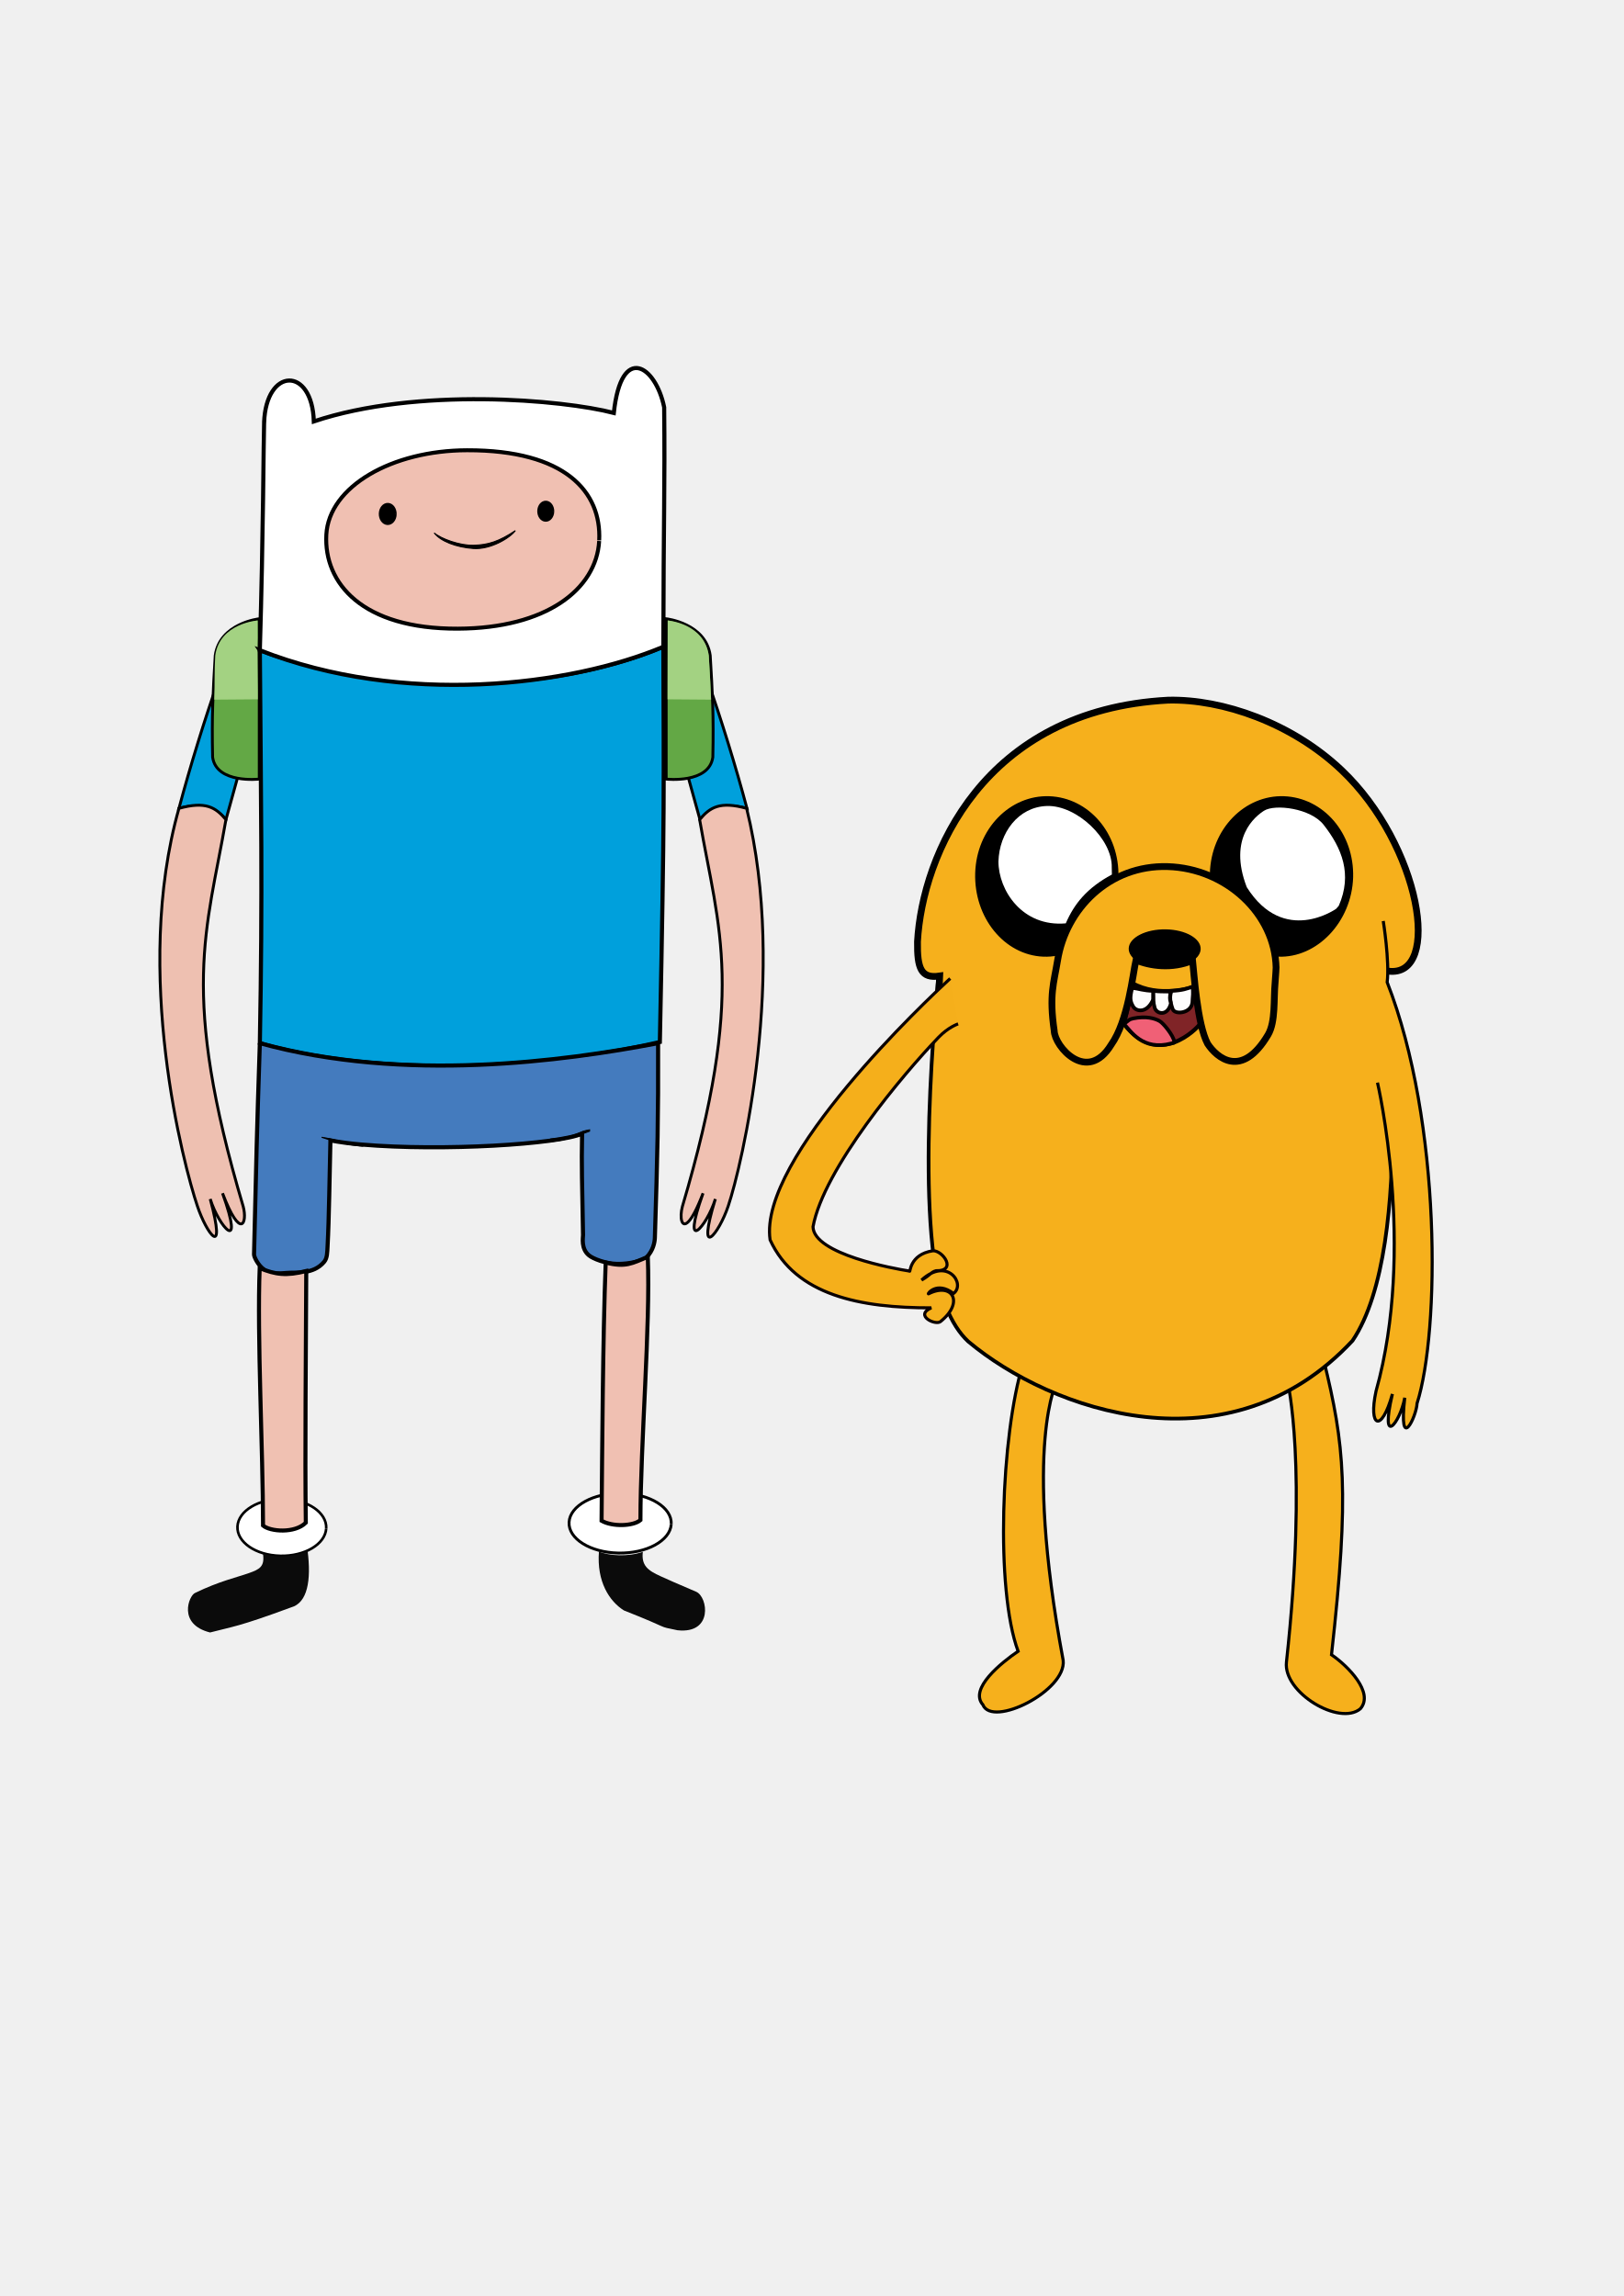
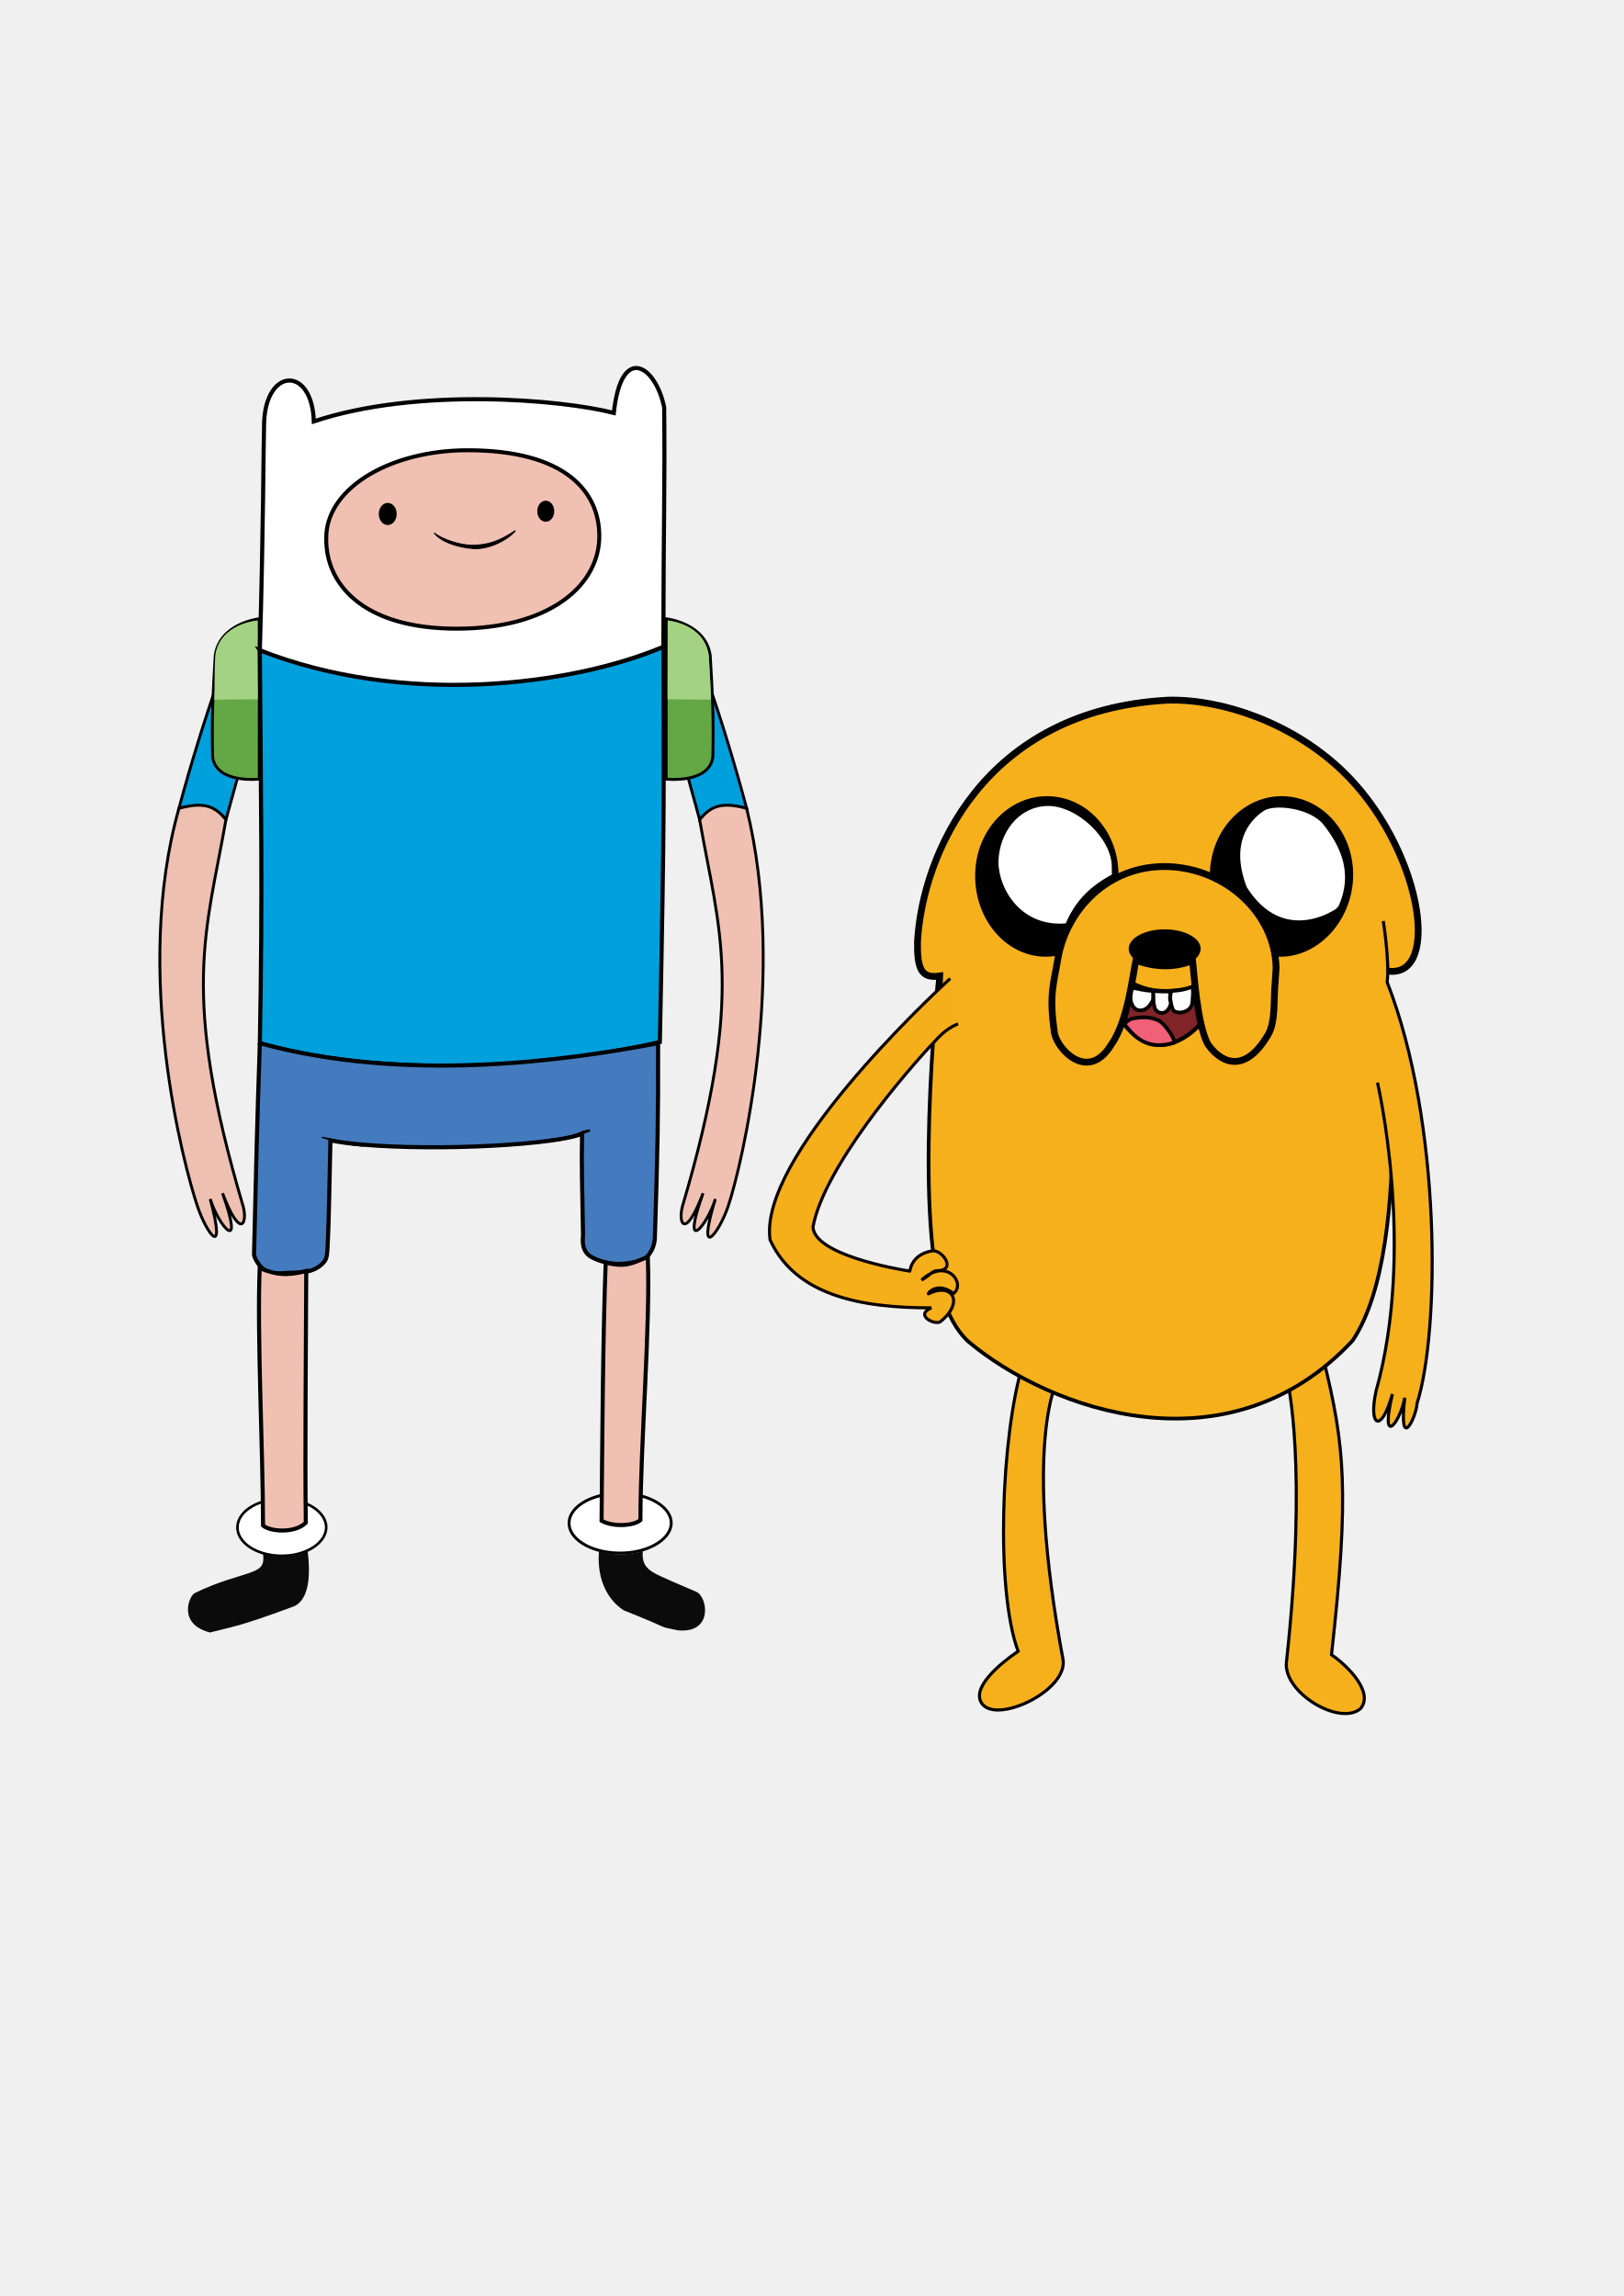
<svg xmlns="http://www.w3.org/2000/svg" width="210mm" height="297mm" viewBox="0 0 210 297" version="1.1" id="svg8">
  <defs id="defs2" />
  <g id="layer1">
    <path id="path993" d="m 171.197,175.905 c 2.69,10.992 3.369,16.995 1.012,38.147 2.128,1.447 5.544,4.911 3.732,6.987 -2.708,2.261 -9.994,-2.106 -9.56,-6.036 2.777,-25.44 0.15,-36.245 0.15,-36.245" style="opacity:1;vector-effect:none;fill:#f6b01c;fill-opacity:1;stroke:#000000;stroke-width:0.399;stroke-linecap:butt;stroke-linejoin:miter;stroke-miterlimit:4;stroke-dasharray:none;stroke-dashoffset:0;stroke-opacity:1" />
-     <path style="opacity:1;vector-effect:none;fill:#f6b01c;fill-opacity:1;stroke:#000000;stroke-width:0.399;stroke-linecap:butt;stroke-linejoin:miter;stroke-miterlimit:4;stroke-dasharray:none;stroke-dashoffset:0;stroke-opacity:1" d="m 132.312,176.358 c -2.841,9.257 -3.595,29.288 -0.635,37.242 -2.128,1.447 -6.373,4.836 -4.561,6.912 1.2,3.015 10.823,-1.804 10.389,-5.734 -5.266,-28.155 -0.753,-36.245 -0.753,-36.245" id="path995" />
+     <path style="opacity:1;vector-effect:none;fill:#f6b01c;fill-opacity:1;stroke:#000000;stroke-width:0.399;stroke-linecap:butt;stroke-linejoin:miter;stroke-miterlimit:4;stroke-dasharray:none;stroke-dashoffset:0;stroke-opacity:1" d="m 132.312,176.358 c -2.841,9.257 -3.595,29.288 -0.635,37.242 -2.128,1.447 -6.373,4.836 -4.561,6.912 2.11,2.354 10.823,-1.804 10.389,-5.734 -5.266,-28.155 -0.753,-36.245 -0.753,-36.245" id="path995" />
    <path style="opacity:1;vector-effect:none;fill:#f6b01c;fill-opacity:1;stroke:#000000;stroke-width:0.479;stroke-linecap:butt;stroke-linejoin:miter;stroke-miterlimit:4;stroke-dasharray:none;stroke-dashoffset:0;stroke-opacity:1" d="m 122.057,119.673 c 0,0 -3.153,25.554 -1.46,41.57 0.657,6.219 2.385,10.208 4.632,12.289 10.772,9.019 33.719,17.034 49.7,-0.107 8.408,-12.448 4.061,-47.803 4.061,-47.803" id="path947" />
    <path style="opacity:1;vector-effect:none;fill:#802427;fill-opacity:1;fill-rule:evenodd;stroke:#050000;stroke-width:0.531;stroke-linecap:butt;stroke-linejoin:miter;stroke-miterlimit:4;stroke-dasharray:none;stroke-dashoffset:0;stroke-opacity:1" d="m 146.427,127.165 c 3.468,1.971 7.772,0.594 8.316,0.4 0.119,1.741 0.406,3.433 0.48,4.885 -0.422,0.569 -5.324,5.806 -9.862,0 0.5,-1.957 0.742,-3.57 1.067,-5.285 z" id="rect972" />
    <path style="opacity:1;fill:#f06076;fill-opacity:1;fill-rule:nonzero;stroke:#050000;stroke-width:0.479;stroke-miterlimit:4;stroke-dasharray:none;stroke-opacity:1" d="m 146.55,131.742 c 1.68,-0.34 2.812,-0.018 3.446,0.349 0.466,0.27 1.736,1.816 1.868,2.614 0.048,0.287 -0.036,0.132 -0.38,0.27 -3.717,1.008 -5.293,-1.668 -6.123,-2.525 0.687,-0.481 0.596,-0.573 1.189,-0.708" id="path991" />
    <path style="opacity:1;fill:#f6b01c;fill-opacity:1;fill-rule:nonzero;stroke:#000000;stroke-width:0.878;stroke-miterlimit:4;stroke-dasharray:none;stroke-opacity:1" d="m 121.464,128.142 c 0,0 0.011,-1.012 0.062,-1.889 -2.399,0.356 -2.91,-0.964 -2.863,-4.439 0.61,-11.142 8.503,-30.005 32.439,-31.246 7.033,-0.155 15.984,2.962 22.407,9.052 10.255,9.723 13.049,26.908 6.042,26.003" id="path958" />
    <path id="path964" d="m 174.586,113.481 c -0.18,5.536 -4.473,10.047 -9.281,9.849 -4.808,-0.198 -8.569,-4.841 -8.405,-10.377 0.163,-5.537 4.349,-9.715 9.157,-9.537 4.808,0.178 8.676,4.528 8.529,10.065" style="opacity:1;fill:#000000;fill-opacity:1;fill-rule:nonzero;stroke:#000000;stroke-width:0.841;stroke-miterlimit:4;stroke-dasharray:none;stroke-opacity:1" />
    <path style="opacity:1;vector-effect:none;fill:#f5af1b;fill-opacity:1;stroke:#0b0000;stroke-width:0.399;stroke-linecap:butt;stroke-linejoin:miter;stroke-miterlimit:4;stroke-dasharray:none;stroke-dashoffset:0;stroke-opacity:1" d="m 122.894,126.578 c 0,0 -0.08,0.072 -0.23,0.211 -2.509,2.31 -24.624,23.013 -23.064,33.599 3.3,7.183 11.699,8.809 20.85,8.789 -2.242,0.985 0.53,2.308 1.188,1.778 3.147,-2.532 1.48,-5.136 -1.553,-3.588 -0.215,0.061 1.065,-1.716 3.24,-0.047 1.62,-1.246 -0.818,-4.773 -4.137,-1.738 1.235,-0.703 1.189,-1.023 1.867,-1.204 2.76,0.062 0.911,-2.615 -0.385,-2.586 -3.127,0.465 -2.932,3.006 -3.039,2.628 -1.97,-0.304 -12.383,-2.187 -12.48,-5.724 1.363,-7.503 11.638,-19.722 16.235,-24.512 1.275,-1.329 2.531,-1.738 2.531,-1.738" id="path951" />
-     <path id="path945" d="m 90.056,205.909 c -3.198,-1.371 -3.061,-1.313 -4.598,-2.005 -1.704,-0.766 -2.519,-1.405 -2.318,-3.168 -1.878,0.676 -4.401,0.524 -5.676,-0.04 -0.308,3.913 1.362,6.454 3.235,7.626 6.52,2.567 4.002,1.946 6.921,2.56 4.646,0.506 3.933,-4.307 2.435,-4.973 z" style="opacity:1;vector-effect:none;fill:#0b0b0b;fill-opacity:1;fill-rule:evenodd;stroke:none;stroke-width:0.291;stroke-linecap:butt;stroke-linejoin:miter;stroke-miterlimit:4;stroke-dasharray:none;stroke-dashoffset:0;stroke-opacity:1" />
-     <path style="opacity:1;vector-effect:none;fill:#00a0dc;fill-opacity:1;fill-rule:evenodd;stroke:#000000;stroke-width:0.371;stroke-linecap:butt;stroke-linejoin:miter;stroke-miterlimit:4;stroke-dasharray:none;stroke-dashoffset:0;stroke-opacity:1" d="m 91.563,88.179 c -1.725,-3.859 -6.789,-2.984 -6.789,-2.984 l 5.756,20.831 c 0,0 1.812,-2.632 6.078,-1.459 C 95.184,99.209 93.209,92.836 91.563,88.179 Z" id="path876" />
+     <path id="path945" d="m 90.056,205.909 c -3.198,-1.371 -3.061,-1.313 -4.598,-2.005 -1.704,-0.766 -2.511,-1.504 -2.309,-3.267 -2.027,0.643 -4.26,0.458 -5.684,0.059 -0.308,3.913 1.362,6.454 3.235,7.626 6.52,2.567 4.002,1.946 6.921,2.56 4.646,0.506 3.933,-4.307 2.435,-4.973 z" style="opacity:1;vector-effect:none;fill:#0b0b0b;fill-opacity:1;fill-rule:evenodd;stroke:none;stroke-width:0.291;stroke-linecap:butt;stroke-linejoin:miter;stroke-miterlimit:4;stroke-dasharray:none;stroke-dashoffset:0;stroke-opacity:1" />
+     <path style="opacity:1;vector-effect:none;fill:#00a0dc;fill-opacity:1;fill-rule:evenodd;stroke:#000000;stroke-width:0.371;stroke-linecap:butt;stroke-linejoin:miter;stroke-miterlimit:4;stroke-dasharray:none;stroke-dashoffset:0;stroke-opacity:1" d="m 91.563,88.179 c -1.725,-3.859 -6.789,-2.984 -6.789,-2.984 l 5.715,20.831 c 0,0 1.812,-2.632 6.078,-1.459 C 95.142,99.209 93.209,92.836 91.563,88.179 Z" id="path876" />
    <path style="opacity:1;vector-effect:none;fill:#63a845;fill-opacity:1;fill-rule:evenodd;stroke:#000000;stroke-width:0.371;stroke-linecap:butt;stroke-linejoin:miter;stroke-miterlimit:4;stroke-dasharray:none;stroke-dashoffset:0;stroke-opacity:1" d="m 91.855,84.791 c -0.586,-4.186 -5.694,-4.751 -5.694,-4.751 v 20.739 c 0,0 5.532,0.635 6.033,-2.828 0.119,-5.543 -0.05,-8.229 -0.339,-13.16 z" id="path870" />
    <path id="path850-0" d="m 28.189,88.179 c 1.725,-3.859 6.789,-2.984 6.789,-2.984 l -5.756,20.831 c 0,0 -1.812,-2.632 -6.078,-1.459 1.424,-5.358 3.399,-11.732 5.045,-16.388 z" style="opacity:1;vector-effect:none;fill:#00a0dc;fill-opacity:1;fill-rule:evenodd;stroke:#000000;stroke-width:0.371;stroke-linecap:butt;stroke-linejoin:miter;stroke-miterlimit:4;stroke-dasharray:none;stroke-dashoffset:0;stroke-opacity:1" />
    <path id="path850" d="m 27.837,84.791 c 0.586,-4.186 5.694,-4.751 5.694,-4.751 v 20.739 c 0,0 -5.532,0.635 -6.033,-2.828 -0.119,-5.543 0.05,-8.229 0.339,-13.16 z" style="opacity:1;vector-effect:none;fill:#63a845;fill-opacity:1;fill-rule:evenodd;stroke:#000000;stroke-width:0.371;stroke-linecap:butt;stroke-linejoin:miter;stroke-miterlimit:4;stroke-dasharray:none;stroke-dashoffset:0;stroke-opacity:1" />
    <path style="opacity:1;vector-effect:none;fill:#a3d282;fill-opacity:1;fill-rule:evenodd;stroke:none;stroke-width:0.371;stroke-linecap:butt;stroke-linejoin:miter;stroke-miterlimit:4;stroke-dasharray:none;stroke-dashoffset:0;stroke-opacity:1" d="m 33.304,80.266 c 0,0 -4.881,0.339 -5.467,4.525 -0.128,2.178 -0.054,3.971 -0.121,5.713 l 5.624,-0.044 z" id="rect845" />
    <path style="fill:#00a0dc;fill-opacity:1;fill-rule:evenodd;stroke:#000000;stroke-width:0.531;stroke-miterlimit:4;stroke-dasharray:none;stroke-opacity:1" d="m 33.606,84.112 c 14.265,5.388 36.482,6.186 52.187,-0.452 0.06,18.237 0.172,20.713 -0.452,51.131 -17.776,4.105 -38.352,4.067 -51.734,0.151 0.369,-19.874 0.138,-30.878 0,-50.829 z" id="rect21" />
    <path style="fill:#ffffff;fill-opacity:1;fill-rule:evenodd;stroke:#000000;stroke-width:0.531;stroke-miterlimit:4;stroke-dasharray:none;stroke-opacity:1" d="m 34.158,54.659 c 0.248,-7.138 6.208,-7.307 6.431,-0.146 13.359,-4.472 32.169,-2.818 38.798,-1.097 0.959,-9.064 5.424,-6.105 6.512,-0.73 0.105,10.311 -0.077,14.162 -0.107,30.974 -12.055,5.081 -33.695,7.734 -52.187,0.452 0.454,-15.094 0.478,-27.31 0.552,-29.453 z" id="rect832" />
-     <path style="opacity:1;fill:#f0c0b2;fill-opacity:1;fill-rule:nonzero;stroke:#000000;stroke-width:0.513;stroke-miterlimit:4;stroke-dasharray:none;stroke-opacity:1" d="M 77.493,69.981 C 77.129,76.221 70.664,81.277 59.22,81.323 46.815,81.374 41.874,75.414 42.205,69.173 42.535,62.932 50.682,58.262 60.418,58.242 73.169,58.217 77.794,63.66 77.497,69.902" id="path835" />
+     <path style="opacity:1;fill:#f0c0b2;fill-opacity:1;fill-rule:nonzero;stroke:#000000;stroke-width:0.513;stroke-miterlimit:4;stroke-dasharray:none;stroke-opacity:1" d="M 77.499,69.876 C 77.135,76.116 70.664,81.277 59.22,81.323 46.815,81.374 41.874,75.414 42.205,69.173 42.535,62.932 50.682,58.262 60.418,58.242 73.169,58.217 77.794,63.66 77.497,69.902" id="path835" />
    <path style="opacity:1;fill:#000000;fill-opacity:1;fill-rule:nonzero;stroke:#000000;stroke-width:0.443;stroke-miterlimit:4;stroke-dasharray:none;stroke-opacity:1" id="path838" d="m 51.082,66.528 a 0.935,1.21 0 0 1 -0.968,1.164 0.935,1.21 0 0 1 -0.901,-1.25 0.935,1.21 0 0 1 0.964,-1.168 0.935,1.21 0 0 1 0.904,1.246" />
    <path d="m 71.474,66.173 a 0.889,1.151 0 0 1 -0.92,1.107 0.889,1.151 0 0 1 -0.857,-1.189 0.889,1.151 0 0 1 0.917,-1.111 0.889,1.151 0 0 1 0.86,1.185" id="path840" style="opacity:1;fill:#000000;fill-opacity:1;fill-rule:nonzero;stroke:#000000;stroke-width:0.422;stroke-miterlimit:4;stroke-dasharray:none;stroke-opacity:1" />
    <path style="opacity:1;vector-effect:none;fill:#000000;fill-opacity:1;fill-rule:evenodd;stroke:#000000;stroke-width:0.132;stroke-linecap:butt;stroke-linejoin:miter;stroke-miterlimit:4;stroke-dasharray:none;stroke-dashoffset:0;stroke-opacity:1" d="m 56.155,68.935 c 0.886,0.759 3.304,1.643 5.078,1.6 1.94,-0.047 3.313,-0.508 5.421,-1.895 -0.711,0.959 -3.225,2.478 -5.446,2.312 -2.221,-0.166 -4.226,-0.932 -5.053,-2.017 z" id="rect842" />
    <path id="path872" d="m 86.372,80.266 c 0,0 4.714,0.349 5.3,4.535 0.128,2.178 0.234,3.961 0.3,5.703 l -5.636,-0.044 z" style="opacity:1;vector-effect:none;fill:#a3d282;fill-opacity:1;fill-rule:evenodd;stroke:none;stroke-width:0.371;stroke-linecap:butt;stroke-linejoin:miter;stroke-miterlimit:4;stroke-dasharray:none;stroke-dashoffset:0;stroke-opacity:1" />
    <path style="opacity:1;vector-effect:none;fill:#eec0b1;fill-opacity:1;fill-rule:evenodd;stroke:#000000;stroke-width:0.371;stroke-linecap:butt;stroke-linejoin:miter;stroke-miterlimit:4;stroke-dasharray:none;stroke-dashoffset:0;stroke-opacity:1" d="m 23.144,104.567 c 3.432,-0.953 4.752,-0.148 6.078,1.459 -2.494,14.369 -5.992,22.302 2.23,50.03 0.575,2.122 -0.313,4.464 -2.672,-1.703 2.916,8.126 -0.481,4.349 -1.591,0.743 2.145,7.975 -0.463,4.537 -1.673,0.879 -1.702,-5.05 -8.409,-30.109 -2.372,-51.407 z" id="path878" />
    <path id="path880" d="m 96.566,104.567 c -3.432,-0.953 -4.752,-0.148 -6.078,1.459 2.494,14.369 5.992,22.302 -2.23,50.03 -0.381,1.406 -0.12,2.908 0.786,1.969 0.461,-0.478 1.09,-1.591 1.886,-3.672 -2.916,8.126 0.481,4.349 1.591,0.743 -2.518,8.188 0.463,4.537 1.673,0.879 1.702,-5.05 7.663,-29.896 2.372,-51.407 z" style="opacity:1;vector-effect:none;fill:#f0c1b2;fill-opacity:1;fill-rule:evenodd;stroke:#000000;stroke-width:0.371;stroke-linecap:butt;stroke-linejoin:miter;stroke-miterlimit:4;stroke-dasharray:none;stroke-dashoffset:0;stroke-opacity:1" />
    <path style="opacity:1;vector-effect:none;fill:#447bbe;fill-opacity:1;fill-rule:evenodd;stroke:#000000;stroke-width:0.531;stroke-linecap:butt;stroke-linejoin:miter;stroke-miterlimit:4;stroke-dasharray:none;stroke-dashoffset:0;stroke-opacity:1" d="m 33.606,134.941 c 18.716,5.146 39.303,2.328 51.508,0 0.032,9.681 -0.069,14.128 -0.419,25.188 -0.017,0.538 -0.211,1.633 -1.066,2.502 -0.438,0.445 -2.229,0.891 -3.812,0.861 -1.521,-0.029 -3.12,-0.674 -3.641,-1.101 -1.065,-0.871 -0.764,-2.309 -0.769,-2.631 -0.116,-6.825 -0.211,-8.752 -0.124,-13.111 -3.066,1.362 -18.007,2.304 -28.517,1.404 -1.438,-0.123 -2.796,-0.299 -4.033,-0.535 -0.119,4.586 -0.166,10.026 -0.368,13.703 -0.042,0.762 -0.032,1.51 -0.43,1.991 -1.407,1.703 -3.685,1.333 -4.877,1.449 -2.101,0.204 -2.487,-0.131 -2.959,-0.477 -0.74,-0.543 -1.251,-1.608 -1.244,-1.916 0.315,-13.103 0.338,-14.863 0.751,-27.328 z" id="rect882" />
    <path style="opacity:1;vector-effect:none;fill:#000000;fill-opacity:1;fill-rule:evenodd;stroke:#000000;stroke-width:0.132;stroke-linecap:butt;stroke-linejoin:miter;stroke-miterlimit:4;stroke-dasharray:none;stroke-dashoffset:0;stroke-opacity:1" d="m 41.593,147.111 c 1.367,0.463 2.944,0.951 5.324,1.154 l 0.112,-0.277 c -3.419,-0.262 -4.025,-0.697 -5.436,-0.877 z" id="rect842-5" />
    <path id="path929" d="m 76.251,146.324 c -1.367,0.463 -2.695,1.157 -5.075,1.36 l 0.048,-0.344 c 3.419,-0.262 3.62,-1.012 5.031,-1.193 z" style="opacity:1;vector-effect:none;fill:#000000;fill-opacity:1;fill-rule:evenodd;stroke:#000000;stroke-width:0.132;stroke-linecap:butt;stroke-linejoin:miter;stroke-miterlimit:4;stroke-dasharray:none;stroke-dashoffset:0;stroke-opacity:1" />
-     <path style="opacity:1;fill:#ffffff;fill-opacity:1;fill-rule:nonzero;stroke:#000000;stroke-width:0.336;stroke-miterlimit:4;stroke-dasharray:none;stroke-opacity:1" id="path938" d="m 42.188,197.718 a 5.741,3.677 0 0 1 -5.942,3.537 5.741,3.677 0 0 1 -5.533,-3.799 5.741,3.677 0 0 1 5.923,-3.55 5.741,3.677 0 0 1 5.554,3.787" />
+     <path style="opacity:1;fill:#ffffff;fill-opacity:1;fill-rule:nonzero;stroke:#000000;stroke-width:0.336;stroke-miterlimit:4;stroke-dasharray:none;stroke-opacity:1" d="m 42.19,197.657 c -0.098,2.028 -2.744,3.659 -5.912,3.598 -3.167,-0.061 -5.659,-1.753 -5.567,-3.781 0.092,-2.028 2.732,-3.625 5.9,-3.569 3.167,0.057 5.664,1.746 5.578,3.774" id="path938" />
    <path style="opacity:1;vector-effect:none;fill:#f0c1b2;fill-opacity:1;fill-rule:evenodd;stroke:#000000;stroke-width:0.524;stroke-linecap:butt;stroke-linejoin:miter;stroke-miterlimit:4;stroke-dasharray:none;stroke-dashoffset:0;stroke-opacity:1" d="m 33.586,164.037 c 2.061,0.843 3.435,1.031 6.023,0.377 -0.036,10.145 -0.181,23.707 -0.057,32.556 -1.42,1.42 -4.623,1.158 -5.533,0.368 -0.009,-9.902 -0.783,-24.467 -0.434,-33.301 z" id="rect931" />
-     <path d="m 86.811,197.174 a 6.61,3.867 0 0 1 -6.841,3.72 6.61,3.867 0 0 1 -6.37,-3.996 6.61,3.867 0 0 1 6.819,-3.734 6.61,3.867 0 0 1 6.394,3.983" id="path940" style="opacity:1;fill:#ffffff;fill-opacity:1;fill-rule:nonzero;stroke:#000000;stroke-width:0.37;stroke-miterlimit:4;stroke-dasharray:none;stroke-opacity:1" />
+     <path style="opacity:1;fill:#ffffff;fill-opacity:1;fill-rule:nonzero;stroke:#000000;stroke-width:0.37;stroke-miterlimit:4;stroke-dasharray:none;stroke-opacity:1" d="m 86.813,197.123 c -0.136,2.132 -3.199,3.847 -6.843,3.771 -3.644,-0.076 -6.494,-1.864 -6.37,-3.996 0.124,-2.132 3.175,-3.803 6.819,-3.734 3.644,0.069 6.505,1.851 6.394,3.983" id="path940" />
    <path id="path934" d="m 83.783,162.583 c -2.061,0.843 -2.86,1.39 -5.449,0.736 -0.379,10.22 -0.444,24.058 -0.531,33.398 1.42,0.806 4.116,0.705 5.026,-0.086 0.009,-9.902 1.303,-25.214 0.954,-34.047 z" style="opacity:1;vector-effect:none;fill:#f0c0b2;fill-opacity:1;fill-rule:evenodd;stroke:#000000;stroke-width:0.524;stroke-linecap:butt;stroke-linejoin:miter;stroke-miterlimit:4;stroke-dasharray:none;stroke-dashoffset:0;stroke-opacity:1" />
    <path style="opacity:1;vector-effect:none;fill:#0b0b0b;fill-opacity:1;fill-rule:evenodd;stroke:none;stroke-width:0.291;stroke-linecap:butt;stroke-linejoin:miter;stroke-miterlimit:4;stroke-dasharray:none;stroke-dashoffset:0;stroke-opacity:1" d="m 25.217,206.061 c 3.127,-1.527 5.455,-2.028 6.987,-2.578 1.334,-0.478 2.086,-0.811 1.798,-2.562 1.786,0.777 4.533,0.283 5.779,-0.343 0.5,3.893 -0.03,6.766 -2.123,7.343 -6.837,2.529 -7.603,2.492 -10.488,3.249 -4.231,-1.059 -2.738,-4.762 -1.954,-5.11 z" id="rect942" />
    <path style="opacity:1;vector-effect:none;fill:#f6b01c;fill-opacity:1;stroke:#000000;stroke-width:0.399;stroke-linecap:butt;stroke-linejoin:miter;stroke-miterlimit:4;stroke-dasharray:none;stroke-dashoffset:0;stroke-opacity:1" d="m 178.902,119.14 c 0,0 0.832,5.189 0.507,7.919 7.108,18.196 6.799,45.288 3.866,54.472 -0.071,1.732 -2.42,6.569 -1.592,-0.728 -0.615,3.324 -3.254,6.535 -1.596,-0.486 -1.406,5.125 -3.142,4.322 -2.119,-0.367 5.19,-18.502 0.187,-39.907 0.187,-39.907" id="path949" />
    <path style="opacity:1;fill:#000000;fill-opacity:1;fill-rule:nonzero;stroke:#000000;stroke-width:0.841;stroke-miterlimit:4;stroke-dasharray:none;stroke-opacity:1" d="m 144.232,113.481 c -0.18,5.536 -4.473,10.047 -9.281,9.849 -4.808,-0.198 -8.569,-4.841 -8.405,-10.377 0.163,-5.537 4.349,-9.715 9.157,-9.537 4.808,0.178 8.676,4.528 8.529,10.065" id="path961" />
    <path style="opacity:1;fill:#f6b01c;fill-opacity:1;fill-rule:nonzero;stroke:#000000;stroke-width:0.878;stroke-miterlimit:4;stroke-dasharray:none;stroke-opacity:1" d="m 165.047,125.032 c 0,0 -0.053,1.264 -0.13,2.045 -0.21,2.146 0.084,5.089 -0.917,6.78 -3.403,5.748 -6.63,2.974 -7.817,1.153 -1.339,-2.51 -1.768,-9.186 -1.939,-10.771 -2.66,1.143 -5.561,0.705 -7.327,-0.051 -0.39,1.743 -1.014,7.876 -3.198,10.947 -3.125,5.125 -7.318,0.219 -7.373,-1.782 -0.68,-4.712 -0.046,-6.177 0.436,-9.133 1.086,-6.662 6.668,-12.346 14.235,-12.121 7.567,0.224 13.882,6.116 14.025,13.081" id="path955" />
    <path style="opacity:1;fill:#000001;fill-opacity:1;fill-rule:nonzero;stroke:none;stroke-width:0.37;stroke-miterlimit:4;stroke-dasharray:none;stroke-opacity:1" id="path953" d="m 155.284,122.82 a 4.653,2.512 0 0 1 -4.816,2.416 4.653,2.512 0 0 1 -4.484,-2.595 4.653,2.512 0 0 1 4.8,-2.425 4.653,2.512 0 0 1 4.501,2.587" />
    <path id="path966" d="m 143.806,113.124 c -3.225,1.742 -4.869,3.781 -5.964,6.317 -5.63,0.502 -8.71,-4.283 -8.709,-8.008 0.109,-3.689 2.541,-7.06 6.279,-7.175 3.844,-0.118 8.473,4.27 8.376,7.96" style="opacity:1;fill:#ffffff;fill-opacity:1;fill-rule:nonzero;stroke:none;stroke-width:0.56;stroke-miterlimit:4;stroke-dasharray:none;stroke-opacity:1" />
    <path style="opacity:1;fill:#ffffff;fill-opacity:1;fill-rule:nonzero;stroke:none;stroke-width:0.56;stroke-miterlimit:4;stroke-dasharray:none;stroke-opacity:1" d="m 172.814,117.553 c 0,0 -6.761,4.824 -11.564,-2.79 -2.477,-6.41 1.157,-9.21 2.235,-9.893 1.417,-0.897 6.025,-0.319 7.703,1.82 2.373,3.026 3.738,6.395 1.966,10.467" id="path968" />
    <path style="opacity:1;fill:#fdfdfd;fill-opacity:1;fill-rule:nonzero;stroke:#050000;stroke-width:0.479;stroke-miterlimit:4;stroke-dasharray:none;stroke-opacity:1" d="m 154.212,129.702 c -0.172,1.408 -2.28,1.583 -2.541,0.84 -0.096,-0.272 -0.186,-0.545 -0.246,-0.824 -0.104,-0.482 -0.12,-0.984 0.075,-1.539 1.456,-0.065 2.046,-0.304 2.707,-0.544 0.186,0.687 0.024,1.329 0.004,2.167" id="path975" />
    <path id="path978" d="m 149.144,129.306 c -0.818,1.837 -2.214,1.545 -2.588,0.896 -0.375,-0.649 -0.479,-1.063 -0.124,-2.419 0.894,0.1 1.419,0.36 2.744,0.39 -0.022,0.838 -0.011,0.295 -0.032,1.133" style="opacity:1;fill:#fdfdfd;fill-opacity:1;fill-rule:nonzero;stroke:#050000;stroke-width:0.479;stroke-miterlimit:4;stroke-dasharray:none;stroke-opacity:1" />
    <path style="opacity:1;fill:#fdfdfd;fill-opacity:1;fill-rule:nonzero;stroke:#050000;stroke-width:0.479;stroke-miterlimit:4;stroke-dasharray:none;stroke-opacity:1" d="m 151.451,129.751 c -0.418,1.79 -1.895,1.427 -2.115,0.596 -0.221,-0.83 -0.124,-0.829 -0.177,-2.172 0.894,0.1 0.906,0.06 2.231,0.09 -0.078,0.848 -0.142,0.81 0.044,1.505" id="path989" />
  </g>
</svg>
